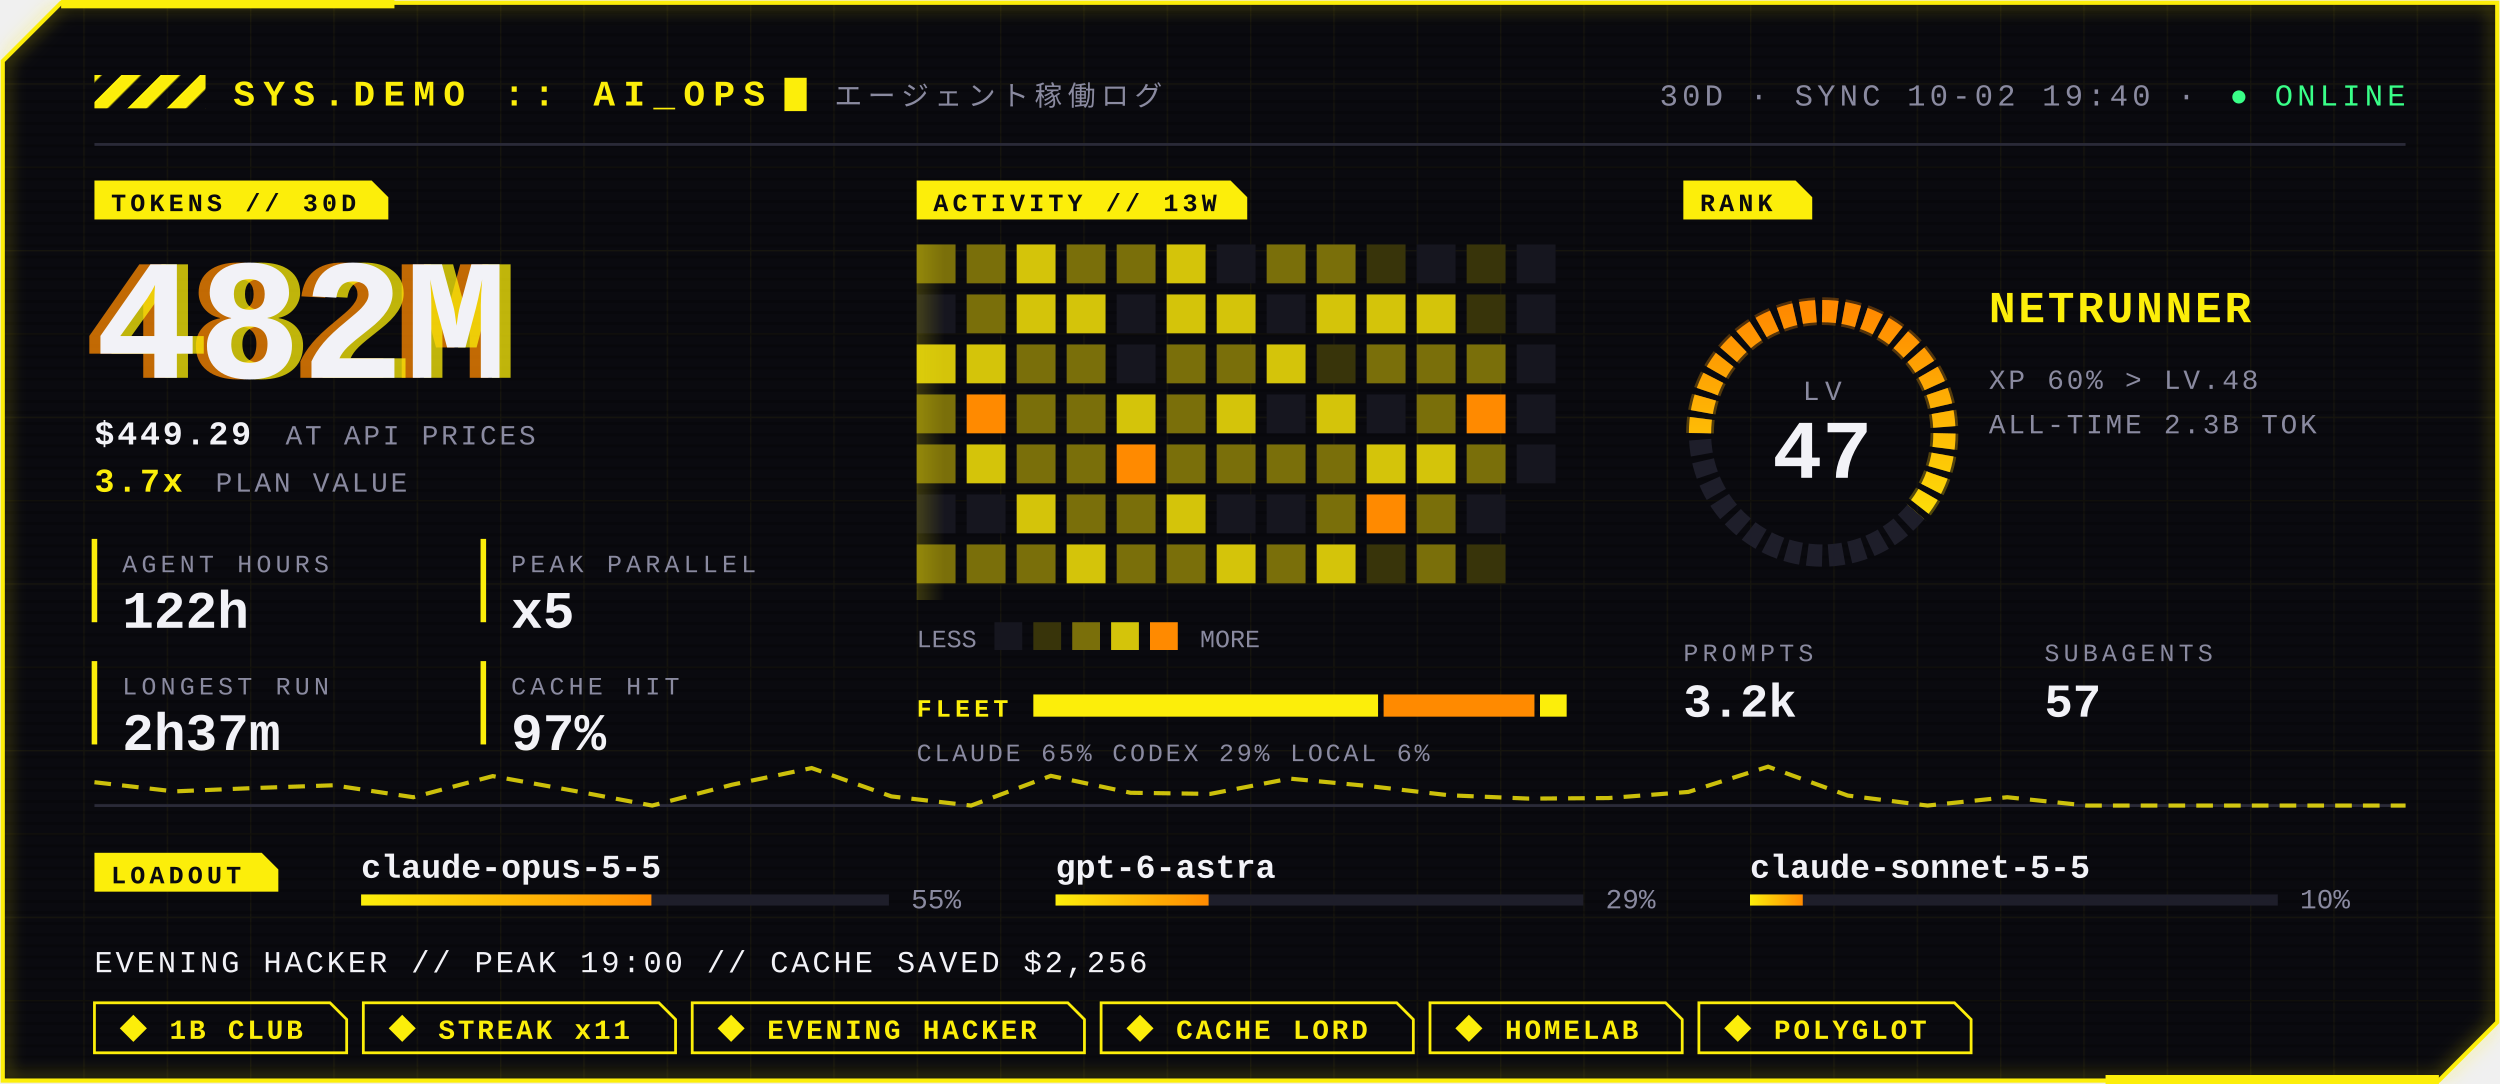
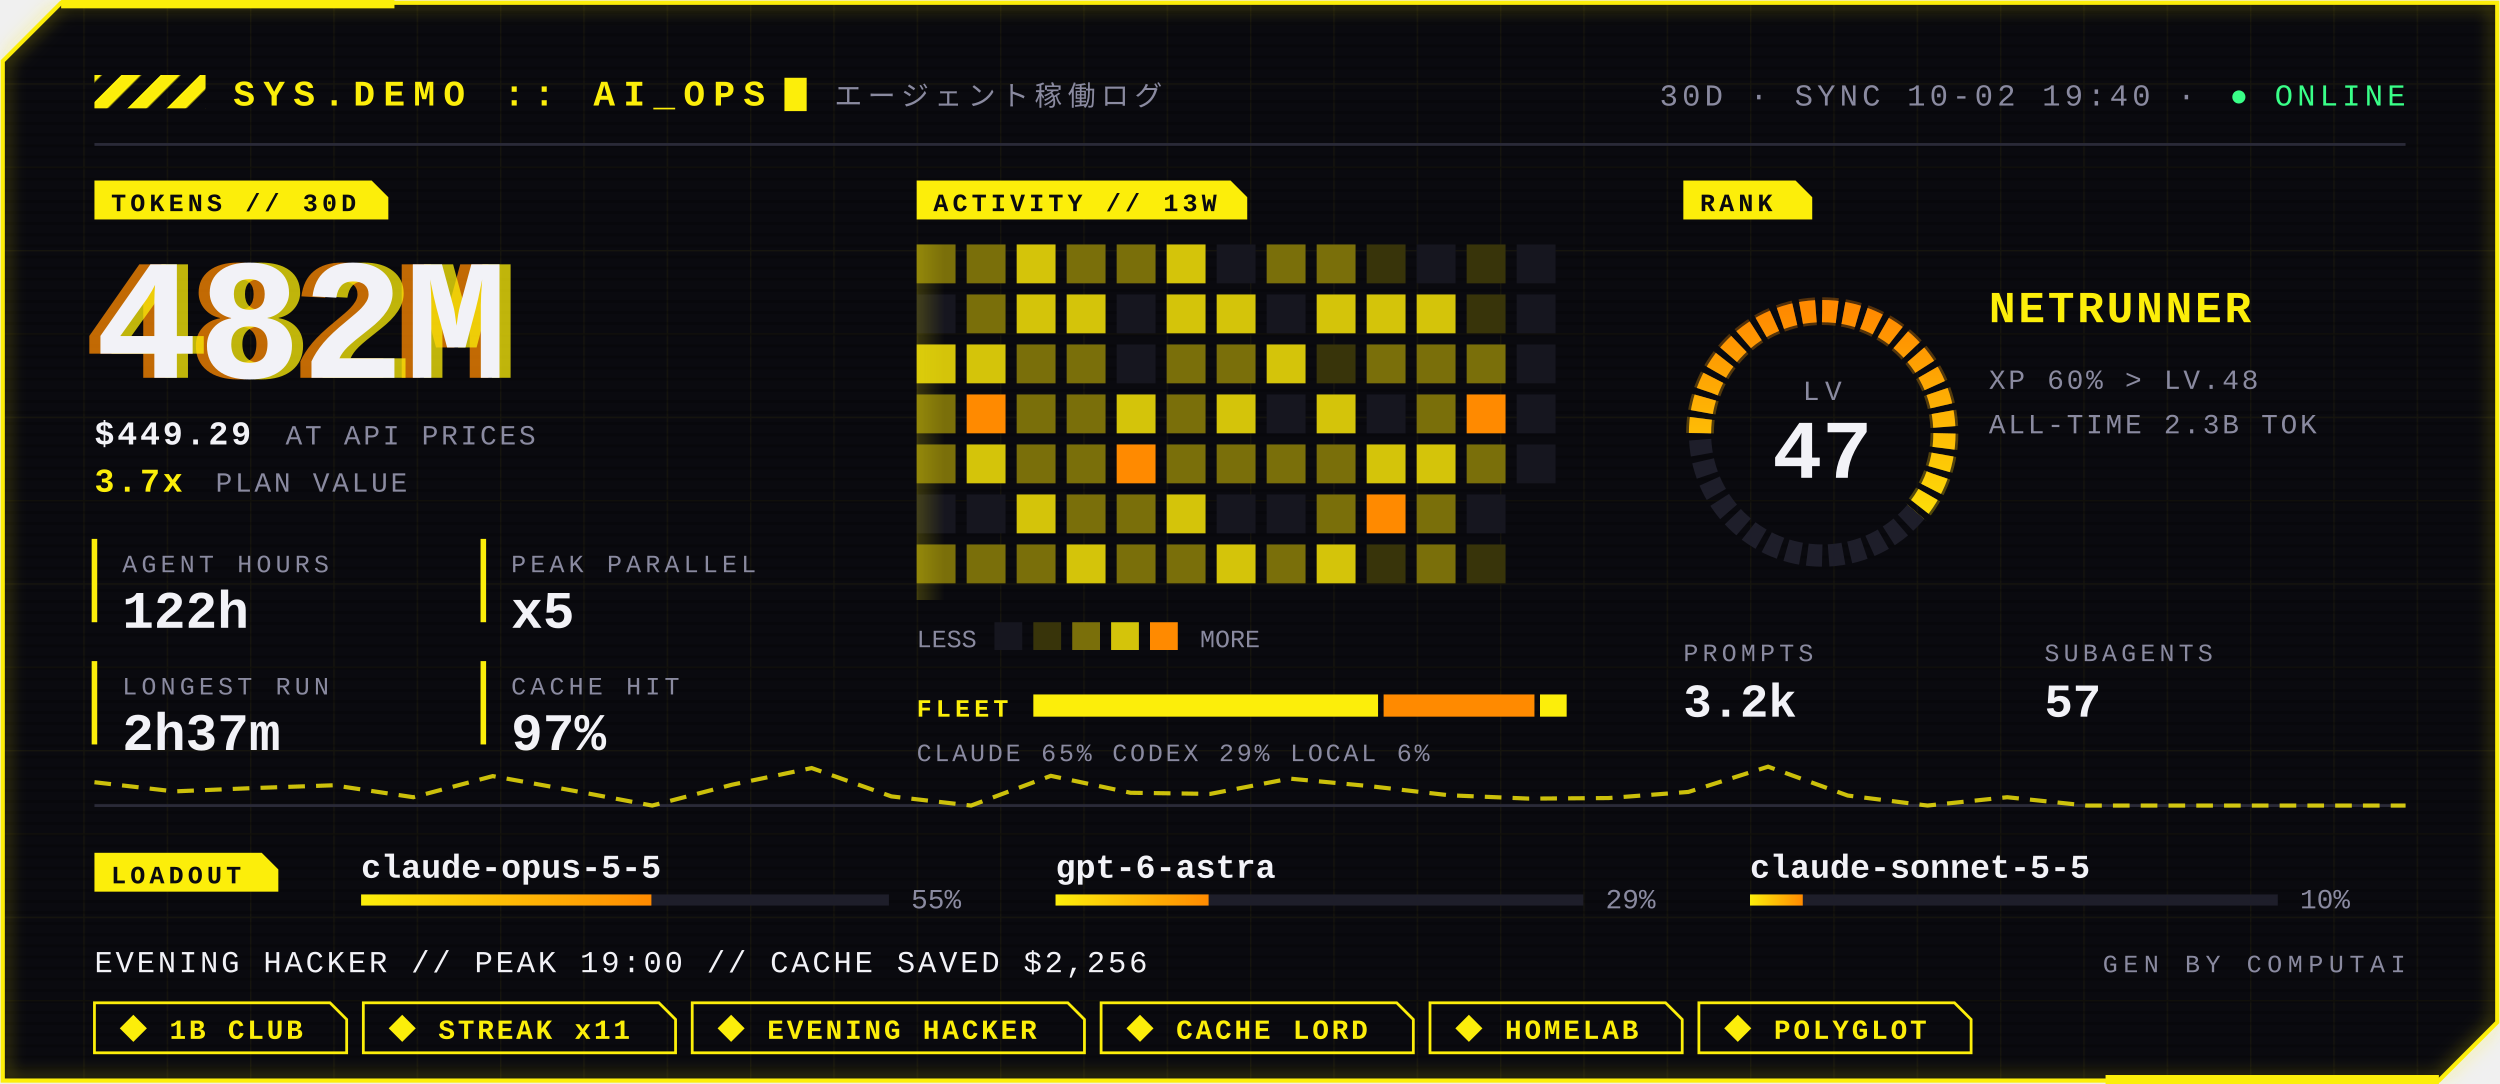
<svg xmlns="http://www.w3.org/2000/svg" width="900" height="390" viewBox="0 0 900 390" role="img" aria-label="SYS.DEMO :: AI_OPS · 30D · 482M tokens · 121.8 agent hours">
  <style>text{font-family:'JetBrains Mono','Fira Code','SF Mono',Menlo,Consolas,'Liberation Mono','Noto Sans Mono CJK TC',monospace}.sc{animation:sc 5s linear infinite}@keyframes sc{to{transform:translateX(250px)}}.rg{animation:rg 3s ease-in-out infinite}@keyframes rg{50%{opacity:.1}}.pl{stroke-dasharray:6 4;animation:pl 2s linear infinite}@keyframes pl{to{stroke-dashoffset:-20}}.on{animation:on 1.6s steps(2) infinite}@keyframes on{50%{opacity:.25}}.cu{animation:cu 1s steps(2) infinite}@keyframes cu{50%{opacity:0}}.g1{animation:g1 3.7s steps(1) infinite}.g2{animation:g2 3.7s steps(1) infinite}@keyframes g1{0%,88%,100%{transform:none}90%{transform:translate(-5px,-2px)}93%{transform:translate(4px,1px)}}@keyframes g2{0%,88%,100%{transform:none}90%{transform:translate(5px,2px)}93%{transform:translate(-3px,-1px)}}@media (prefers-reduced-motion:reduce){.sc,.rg,.pl,.on,.cu,.g1,.g2{animation:none}}</style>
  <defs>
    <linearGradient id="ac" x1="0" x2="1">
      <stop offset="0" stop-color="#fcee0a" />
      <stop offset="1" stop-color="#ff8a00" />
    </linearGradient>
    <linearGradient id="sw" x1="0" x2="1">
      <stop offset="0" stop-color="#fcee0a" stop-opacity="0" />
      <stop offset=".5" stop-color="#fcee0a" stop-opacity=".4" />
      <stop offset="1" stop-color="#fcee0a" stop-opacity="0" />
    </linearGradient>
    <pattern id="gd" width="30" height="30" patternUnits="userSpaceOnUse">
      <path d="M30 0H0V30" fill="none" stroke="#fcee0a" stroke-opacity=".05" />
    </pattern>
    <pattern id="sl" width="4" height="4" patternUnits="userSpaceOnUse">
      <rect width="4" height="1" fill="#000" opacity=".22" />
    </pattern>
    <pattern id="hz" width="10" height="10" patternUnits="userSpaceOnUse" patternTransform="rotate(45)">
      <rect width="5" height="10" fill="#fcee0a" />
    </pattern>
    <filter id="gw" x="-20%" y="-20%" width="140%" height="140%">
      <feGaussianBlur stdDeviation="3" />
    </filter>
    <clipPath id="hm">
      <rect x="330" y="88" width="236" height="128" />
    </clipPath>
    <clipPath id="fr">
      <path d="M22 1H899 V368 L878 389 H1 V22 Z" />
    </clipPath>
  </defs>
  <path d="M22 1H899 V368 L878 389 H1 V22 Z" fill="#0a0a0f" />
  <g clip-path="url(#fr)">
    <rect width="900" height="390" fill="url(#gd)" />
    <rect width="900" height="390" fill="url(#sl)" />
  </g>
  <path d="M22 1H899 V368 L878 389 H1 V22 Z" fill="none" stroke="#fcee0a" stroke-width="2" opacity=".55" filter="url(#gw)" />
  <path d="M22 1H899 V368 L878 389 H1 V22 Z" fill="none" stroke="#fcee0a" stroke-width="1.5" />
  <path d="M22 1H142" stroke="#fcee0a" stroke-width="4" />
  <path d="M758 389H878" stroke="#fcee0a" stroke-width="4" />
  <rect x="34" y="27" width="40" height="12" fill="url(#hz)" />
  <text x="84" y="38" font-size="13" fill="#fcee0a" text-anchor="start" font-weight="800" letter-spacing="3">SYS.DEMO :: AI_OPS</text>
  <rect class="cu" x="282.4" y="28" width="8" height="12" fill="#fcee0a" />
  <text x="300.4" y="38" font-size="10" fill="#8a8aa0" text-anchor="start" font-weight="400" letter-spacing="2">エージェント稼働ログ</text>
  <g class="on">
    <text x="866" y="38" font-size="11" fill="#39ff88" text-anchor="end" font-weight="400" letter-spacing="1.5">● ONLINE</text>
  </g>
  <text x="790.4" y="38" font-size="11" fill="#8a8aa0" text-anchor="end" font-weight="400" letter-spacing="1.5">30D · SYNC 10-02 19:40 ·</text>
  <path d="M34 52H866" stroke="#2a2a38" />
  <path d="M34.0 65.0h99.8l6 6v8h-105.8z" fill="#fcee0a" />
  <text x="40" y="76" font-size="9" fill="#0a0a0f" text-anchor="start" font-weight="800" letter-spacing="1.5">TOKENS // 30D</text>
  <text class="g1" x="30" y="136" font-size="62" font-weight="800" fill="#ff8a00" opacity=".75">482M</text>
  <text class="g2" x="38" y="136" font-size="62" font-weight="800" fill="#fcee0a" opacity=".75">482M</text>
  <text x="34" y="136" font-size="62" font-weight="800" fill="#f2f2f7">482M</text>
  <text x="34" y="160" font-size="12" fill="#f2f2f7" text-anchor="start" font-weight="700" letter-spacing="1">$449.29</text>
  <text x="102.8" y="160" font-size="10" fill="#8a8aa0" text-anchor="start" font-weight="400" letter-spacing="1">AT API PRICES</text>
  <text x="34" y="177" font-size="12" fill="#fcee0a" text-anchor="start" font-weight="800" letter-spacing="1">3.7x</text>
  <text x="77.6" y="177" font-size="10" fill="#8a8aa0" text-anchor="start" font-weight="400" letter-spacing="1">PLAN VALUE</text>
  <path d="M34 194v30" stroke="#fcee0a" stroke-width="2" />
  <text x="44" y="206" font-size="9" fill="#8a8aa0" text-anchor="start" font-weight="400" letter-spacing="1.5">AGENT HOURS</text>
  <text x="44" y="226" font-size="19" fill="#f2f2f7" text-anchor="start" font-weight="800">122h</text>
  <path d="M174 194v30" stroke="#fcee0a" stroke-width="2" />
  <text x="184" y="206" font-size="9" fill="#8a8aa0" text-anchor="start" font-weight="400" letter-spacing="1.5">PEAK PARALLEL</text>
  <text x="184" y="226" font-size="19" fill="#f2f2f7" text-anchor="start" font-weight="800">x5</text>
  <path d="M34 238v30" stroke="#fcee0a" stroke-width="2" />
  <text x="44" y="250" font-size="9" fill="#8a8aa0" text-anchor="start" font-weight="400" letter-spacing="1.5">LONGEST RUN</text>
  <text x="44" y="270" font-size="19" fill="#f2f2f7" text-anchor="start" font-weight="800">2h37m</text>
  <path d="M174 238v30" stroke="#fcee0a" stroke-width="2" />
  <text x="184" y="250" font-size="9" fill="#8a8aa0" text-anchor="start" font-weight="400" letter-spacing="1.5">CACHE HIT</text>
  <text x="184" y="270" font-size="19" fill="#f2f2f7" text-anchor="start" font-weight="800">97%</text>
  <path d="M330.0 65.0h113.0l6 6v8h-119.0z" fill="#fcee0a" />
  <text x="336" y="76" font-size="9" fill="#0a0a0f" text-anchor="start" font-weight="800" letter-spacing="1.5">ACTIVITY // 13W</text>
  <rect x="330" y="88" width="14" height="14" fill="#7a6f0a" />
  <rect x="330" y="106" width="14" height="14" fill="#16161f" />
  <rect x="330" y="124" width="14" height="14" fill="#d4c40a" />
  <rect x="330" y="142" width="14" height="14" fill="#7a6f0a" />
  <rect x="330" y="160" width="14" height="14" fill="#7a6f0a" />
  <rect x="330" y="178" width="14" height="14" fill="#16161f" />
  <rect x="330" y="196" width="14" height="14" fill="#7a6f0a" />
  <rect x="348" y="88" width="14" height="14" fill="#7a6f0a" />
  <rect x="348" y="106" width="14" height="14" fill="#7a6f0a" />
  <rect x="348" y="124" width="14" height="14" fill="#d4c40a" />
  <rect x="348" y="142" width="14" height="14" fill="#ff8a00" />
  <rect x="348" y="160" width="14" height="14" fill="#d4c40a" />
  <rect x="348" y="178" width="14" height="14" fill="#16161f" />
  <rect x="348" y="196" width="14" height="14" fill="#7a6f0a" />
  <rect x="366" y="88" width="14" height="14" fill="#d4c40a" />
  <rect x="366" y="106" width="14" height="14" fill="#d4c40a" />
  <rect x="366" y="124" width="14" height="14" fill="#7a6f0a" />
  <rect x="366" y="142" width="14" height="14" fill="#7a6f0a" />
  <rect x="366" y="160" width="14" height="14" fill="#7a6f0a" />
  <rect x="366" y="178" width="14" height="14" fill="#d4c40a" />
  <rect x="366" y="196" width="14" height="14" fill="#7a6f0a" />
  <rect x="384" y="88" width="14" height="14" fill="#7a6f0a" />
  <rect x="384" y="106" width="14" height="14" fill="#d4c40a" />
  <rect x="384" y="124" width="14" height="14" fill="#7a6f0a" />
  <rect x="384" y="142" width="14" height="14" fill="#7a6f0a" />
  <rect x="384" y="160" width="14" height="14" fill="#7a6f0a" />
  <rect x="384" y="178" width="14" height="14" fill="#7a6f0a" />
  <rect x="384" y="196" width="14" height="14" fill="#d4c40a" />
  <rect x="402" y="88" width="14" height="14" fill="#7a6f0a" />
  <rect x="402" y="106" width="14" height="14" fill="#16161f" />
  <rect x="402" y="124" width="14" height="14" fill="#16161f" />
  <rect x="402" y="142" width="14" height="14" fill="#d4c40a" />
  <rect x="402" y="160" width="14" height="14" fill="#ff8a00" />
  <rect x="402" y="178" width="14" height="14" fill="#7a6f0a" />
  <rect x="402" y="196" width="14" height="14" fill="#7a6f0a" />
  <rect x="420" y="88" width="14" height="14" fill="#d4c40a" />
  <rect x="420" y="106" width="14" height="14" fill="#d4c40a" />
  <rect x="420" y="124" width="14" height="14" fill="#7a6f0a" />
  <rect x="420" y="142" width="14" height="14" fill="#7a6f0a" />
  <rect x="420" y="160" width="14" height="14" fill="#7a6f0a" />
  <rect x="420" y="178" width="14" height="14" fill="#d4c40a" />
  <rect x="420" y="196" width="14" height="14" fill="#7a6f0a" />
  <rect x="438" y="88" width="14" height="14" fill="#16161f" />
  <rect x="438" y="106" width="14" height="14" fill="#d4c40a" />
  <rect x="438" y="124" width="14" height="14" fill="#7a6f0a" />
  <rect x="438" y="142" width="14" height="14" fill="#d4c40a" />
  <rect x="438" y="160" width="14" height="14" fill="#7a6f0a" />
  <rect x="438" y="178" width="14" height="14" fill="#16161f" />
  <rect x="438" y="196" width="14" height="14" fill="#d4c40a" />
  <rect x="456" y="88" width="14" height="14" fill="#7a6f0a" />
  <rect x="456" y="106" width="14" height="14" fill="#16161f" />
  <rect x="456" y="124" width="14" height="14" fill="#d4c40a" />
  <rect x="456" y="142" width="14" height="14" fill="#16161f" />
  <rect x="456" y="160" width="14" height="14" fill="#7a6f0a" />
  <rect x="456" y="178" width="14" height="14" fill="#16161f" />
  <rect x="456" y="196" width="14" height="14" fill="#7a6f0a" />
  <rect x="474" y="88" width="14" height="14" fill="#7a6f0a" />
  <rect x="474" y="106" width="14" height="14" fill="#d4c40a" />
  <rect x="474" y="124" width="14" height="14" fill="#38340a" />
  <rect x="474" y="142" width="14" height="14" fill="#d4c40a" />
  <rect x="474" y="160" width="14" height="14" fill="#7a6f0a" />
  <rect x="474" y="178" width="14" height="14" fill="#7a6f0a" />
  <rect x="474" y="196" width="14" height="14" fill="#d4c40a" />
  <rect x="492" y="88" width="14" height="14" fill="#38340a" />
  <rect x="492" y="106" width="14" height="14" fill="#d4c40a" />
  <rect x="492" y="124" width="14" height="14" fill="#7a6f0a" />
  <rect x="492" y="142" width="14" height="14" fill="#16161f" />
  <rect x="492" y="160" width="14" height="14" fill="#d4c40a" />
  <rect x="492" y="178" width="14" height="14" fill="#ff8a00" />
  <rect x="492" y="196" width="14" height="14" fill="#38340a" />
  <rect x="510" y="88" width="14" height="14" fill="#16161f" />
  <rect x="510" y="106" width="14" height="14" fill="#d4c40a" />
  <rect x="510" y="124" width="14" height="14" fill="#7a6f0a" />
  <rect x="510" y="142" width="14" height="14" fill="#7a6f0a" />
  <rect x="510" y="160" width="14" height="14" fill="#d4c40a" />
  <rect x="510" y="178" width="14" height="14" fill="#7a6f0a" />
  <rect x="510" y="196" width="14" height="14" fill="#7a6f0a" />
  <rect x="528" y="88" width="14" height="14" fill="#38340a" />
  <rect x="528" y="106" width="14" height="14" fill="#38340a" />
  <rect x="528" y="124" width="14" height="14" fill="#7a6f0a" />
  <rect x="528" y="142" width="14" height="14" fill="#ff8a00" />
  <rect x="528" y="160" width="14" height="14" fill="#7a6f0a" />
  <rect x="528" y="178" width="14" height="14" fill="#16161f" />
  <rect x="528" y="196" width="14" height="14" fill="#38340a" />
  <rect x="546" y="88" width="14" height="14" fill="#16161f" />
  <rect x="546" y="106" width="14" height="14" fill="#16161f" />
  <rect x="546" y="124" width="14" height="14" fill="#16161f" />
  <rect x="546" y="142" width="14" height="14" fill="#16161f" />
  <rect x="546" y="160" width="14" height="14" fill="#16161f" />
  <g clip-path="url(#hm)">
    <rect class="sc" x="300" y="88" width="40" height="128" fill="url(#sw)" />
  </g>
  <text x="330" y="233" font-size="9" fill="#8a8aa0" text-anchor="start" font-weight="400">LESS</text>
  <rect x="358" y="224" width="10" height="10" fill="#16161f" />
  <rect x="372" y="224" width="10" height="10" fill="#38340a" />
  <rect x="386" y="224" width="10" height="10" fill="#7a6f0a" />
  <rect x="400" y="224" width="10" height="10" fill="#d4c40a" />
  <rect x="414" y="224" width="10" height="10" fill="#ff8a00" />
  <text x="432" y="233" font-size="9" fill="#8a8aa0" text-anchor="start" font-weight="400">MORE</text>
  <text x="330" y="258" font-size="9" fill="#fcee0a" text-anchor="start" font-weight="800" letter-spacing="1.5">FLEET</text>
  <rect x="372.0" y="250" width="124.1" height="8" fill="#fcee0a" />
  <rect x="498.1" y="250" width="54.3" height="8" fill="#ff8a00" />
  <rect x="554.4" y="250" width="9.6" height="8" fill="#fcee0a" />
  <text x="330" y="274" font-size="9" fill="#8a8aa0" text-anchor="start" font-weight="400" letter-spacing="1">CLAUDE 65%  CODEX 29%  LOCAL 6%</text>
  <path d="M606.0 65.0h40.4l6 6v8h-46.4z" fill="#fcee0a" />
  <text x="612" y="76" font-size="9" fill="#0a0a0f" text-anchor="start" font-weight="800" letter-spacing="1.5">RANK</text>
  <circle cx="656" cy="156" r="44" fill="none" stroke="#1e1e2a" stroke-width="8" stroke-dasharray="5.38 2.30" />
  <g>
    <mask id="xp">
      <circle cx="656" cy="156" r="44" fill="none" stroke="#fff" stroke-width="10" stroke-dasharray="168.9 276.5" transform="rotate(-90 656 156)" />
    </mask>
    <circle cx="656" cy="156" r="44" fill="none" stroke="url(#ac)" stroke-dasharray="5.38 2.30" transform="rotate(-90 656 156)" stroke-width="8" mask="url(#xp)" />
    <circle class="rg" cx="656" cy="156" r="44" fill="none" stroke="url(#ac)" stroke-dasharray="5.38 2.30" transform="rotate(-90 656 156)" stroke-width="14" opacity=".3" mask="url(#xp)" />
  </g>
  <text x="656" y="144" font-size="10" fill="#8a8aa0" text-anchor="middle" font-weight="400" letter-spacing="2">LV</text>
  <text x="656" y="172" font-size="30" fill="#f2f2f7" text-anchor="middle" font-weight="800">47</text>
  <text x="716" y="116" font-size="16" fill="#fcee0a" text-anchor="start" font-weight="800" letter-spacing="1">NETRUNNER</text>
  <text x="716" y="140" font-size="10" fill="#8a8aa0" text-anchor="start" font-weight="400" letter-spacing="1">XP 60% &gt; LV.48</text>
  <text x="716" y="156" font-size="10" fill="#8a8aa0" text-anchor="start" font-weight="400" letter-spacing="1">ALL-TIME 2.3B TOK</text>
  <text x="606" y="238" font-size="9" fill="#8a8aa0" text-anchor="start" font-weight="400" letter-spacing="1.5">PROMPTS</text>
  <text x="606" y="258" font-size="17" fill="#f2f2f7" text-anchor="start" font-weight="800">3.2k</text>
  <text x="736" y="238" font-size="9" fill="#8a8aa0" text-anchor="start" font-weight="400" letter-spacing="1.5">SUBAGENTS</text>
  <text x="736" y="258" font-size="17" fill="#f2f2f7" text-anchor="start" font-weight="800">57</text>
  <line x1="34" y1="290" x2="866" y2="290" stroke="#2a2a38" />
  <polyline class="pl" points="34.0,281.6 62.7,284.9 91.4,283.7 120.1,282.7 148.8,287.0 177.4,279.4 206.1,284.6 234.8,290.0 263.5,282.5 292.2,276.5 320.9,286.7 349.6,290.0 378.3,279.3 407.0,285.4 435.7,285.8 464.3,280.3 493.0,283.0 521.7,286.3 550.4,287.5 579.1,287.3 607.8,285.1 636.5,276.0 665.2,286.4 693.9,290.0 722.6,287.0 751.2,290.0 779.9,290.0 808.6,290.0 837.3,290.0 866.0,290.0" fill="none" stroke="#fcee0a" stroke-width="1.5" opacity=".8" />
  <path d="M34.0 307.0h60.2l6 6v8h-66.2z" fill="#fcee0a" />
  <text x="40" y="318" font-size="9" fill="#0a0a0f" text-anchor="start" font-weight="800" letter-spacing="1.5">LOADOUT</text>
  <text x="130" y="316" font-size="12" fill="#f2f2f7" text-anchor="start" font-weight="700">claude-opus-5-5</text>
  <rect x="130" y="322" width="190" height="4" fill="#1e1e2a" />
  <rect x="130" y="322" width="104.5" height="4" fill="url(#ac)" />
  <text x="328" y="327" font-size="10" fill="#8a8aa0" text-anchor="start" font-weight="400">55%</text>
  <text x="380" y="316" font-size="12" fill="#f2f2f7" text-anchor="start" font-weight="700">gpt-6-astra</text>
  <rect x="380" y="322" width="190" height="4" fill="#1e1e2a" />
  <rect x="380" y="322" width="55.1" height="4" fill="url(#ac)" />
  <text x="578" y="327" font-size="10" fill="#8a8aa0" text-anchor="start" font-weight="400">29%</text>
  <text x="630" y="316" font-size="12" fill="#f2f2f7" text-anchor="start" font-weight="700">claude-sonnet-5-5</text>
  <rect x="630" y="322" width="190" height="4" fill="#1e1e2a" />
  <rect x="630" y="322" width="19.0" height="4" fill="url(#ac)" />
  <text x="828" y="327" font-size="10" fill="#8a8aa0" text-anchor="start" font-weight="400">10%</text>
  <text x="34" y="350" font-size="11" fill="#f2f2f7" text-anchor="start" font-weight="400" letter-spacing="1">EVENING HACKER  //  PEAK 19:00  //  CACHE SAVED $2,256</text>
+   <text x="866" y="350" font-size="9" fill="#8a8aa0" text-anchor="end" font-weight="400" letter-spacing="2">GEN BY COMPUTAI</text>
  <path d="M34.0 361h84.8l6 6v12h-90.8z" fill="none" stroke="#fcee0a" />
  <text x="43" y="374" font-size="10" fill="#fcee0a" text-anchor="start" font-weight="700" letter-spacing="1">◆ 1B CLUB</text>
  <path d="M130.8 361h106.4l6 6v12h-112.4z" fill="none" stroke="#fcee0a" />
  <text x="139.8" y="374" font-size="10" fill="#fcee0a" text-anchor="start" font-weight="700" letter-spacing="1">◆ STREAK x11</text>
  <path d="M249.2 361h135.2l6 6v12h-141.2z" fill="none" stroke="#fcee0a" />
  <text x="258.2" y="374" font-size="10" fill="#fcee0a" text-anchor="start" font-weight="700" letter-spacing="1">◆ EVENING HACKER</text>
  <path d="M396.4 361h106.4l6 6v12h-112.4z" fill="none" stroke="#fcee0a" />
  <text x="405.4" y="374" font-size="10" fill="#fcee0a" text-anchor="start" font-weight="700" letter-spacing="1">◆ CACHE LORD</text>
  <path d="M514.8 361h84.8l6 6v12h-90.8z" fill="none" stroke="#fcee0a" />
  <text x="523.8" y="374" font-size="10" fill="#fcee0a" text-anchor="start" font-weight="700" letter-spacing="1">◆ HOMELAB</text>
  <path d="M611.6 361h92.0l6 6v12h-98.0z" fill="none" stroke="#fcee0a" />
  <text x="620.6" y="374" font-size="10" fill="#fcee0a" text-anchor="start" font-weight="700" letter-spacing="1">◆ POLYGLOT</text>
</svg>
